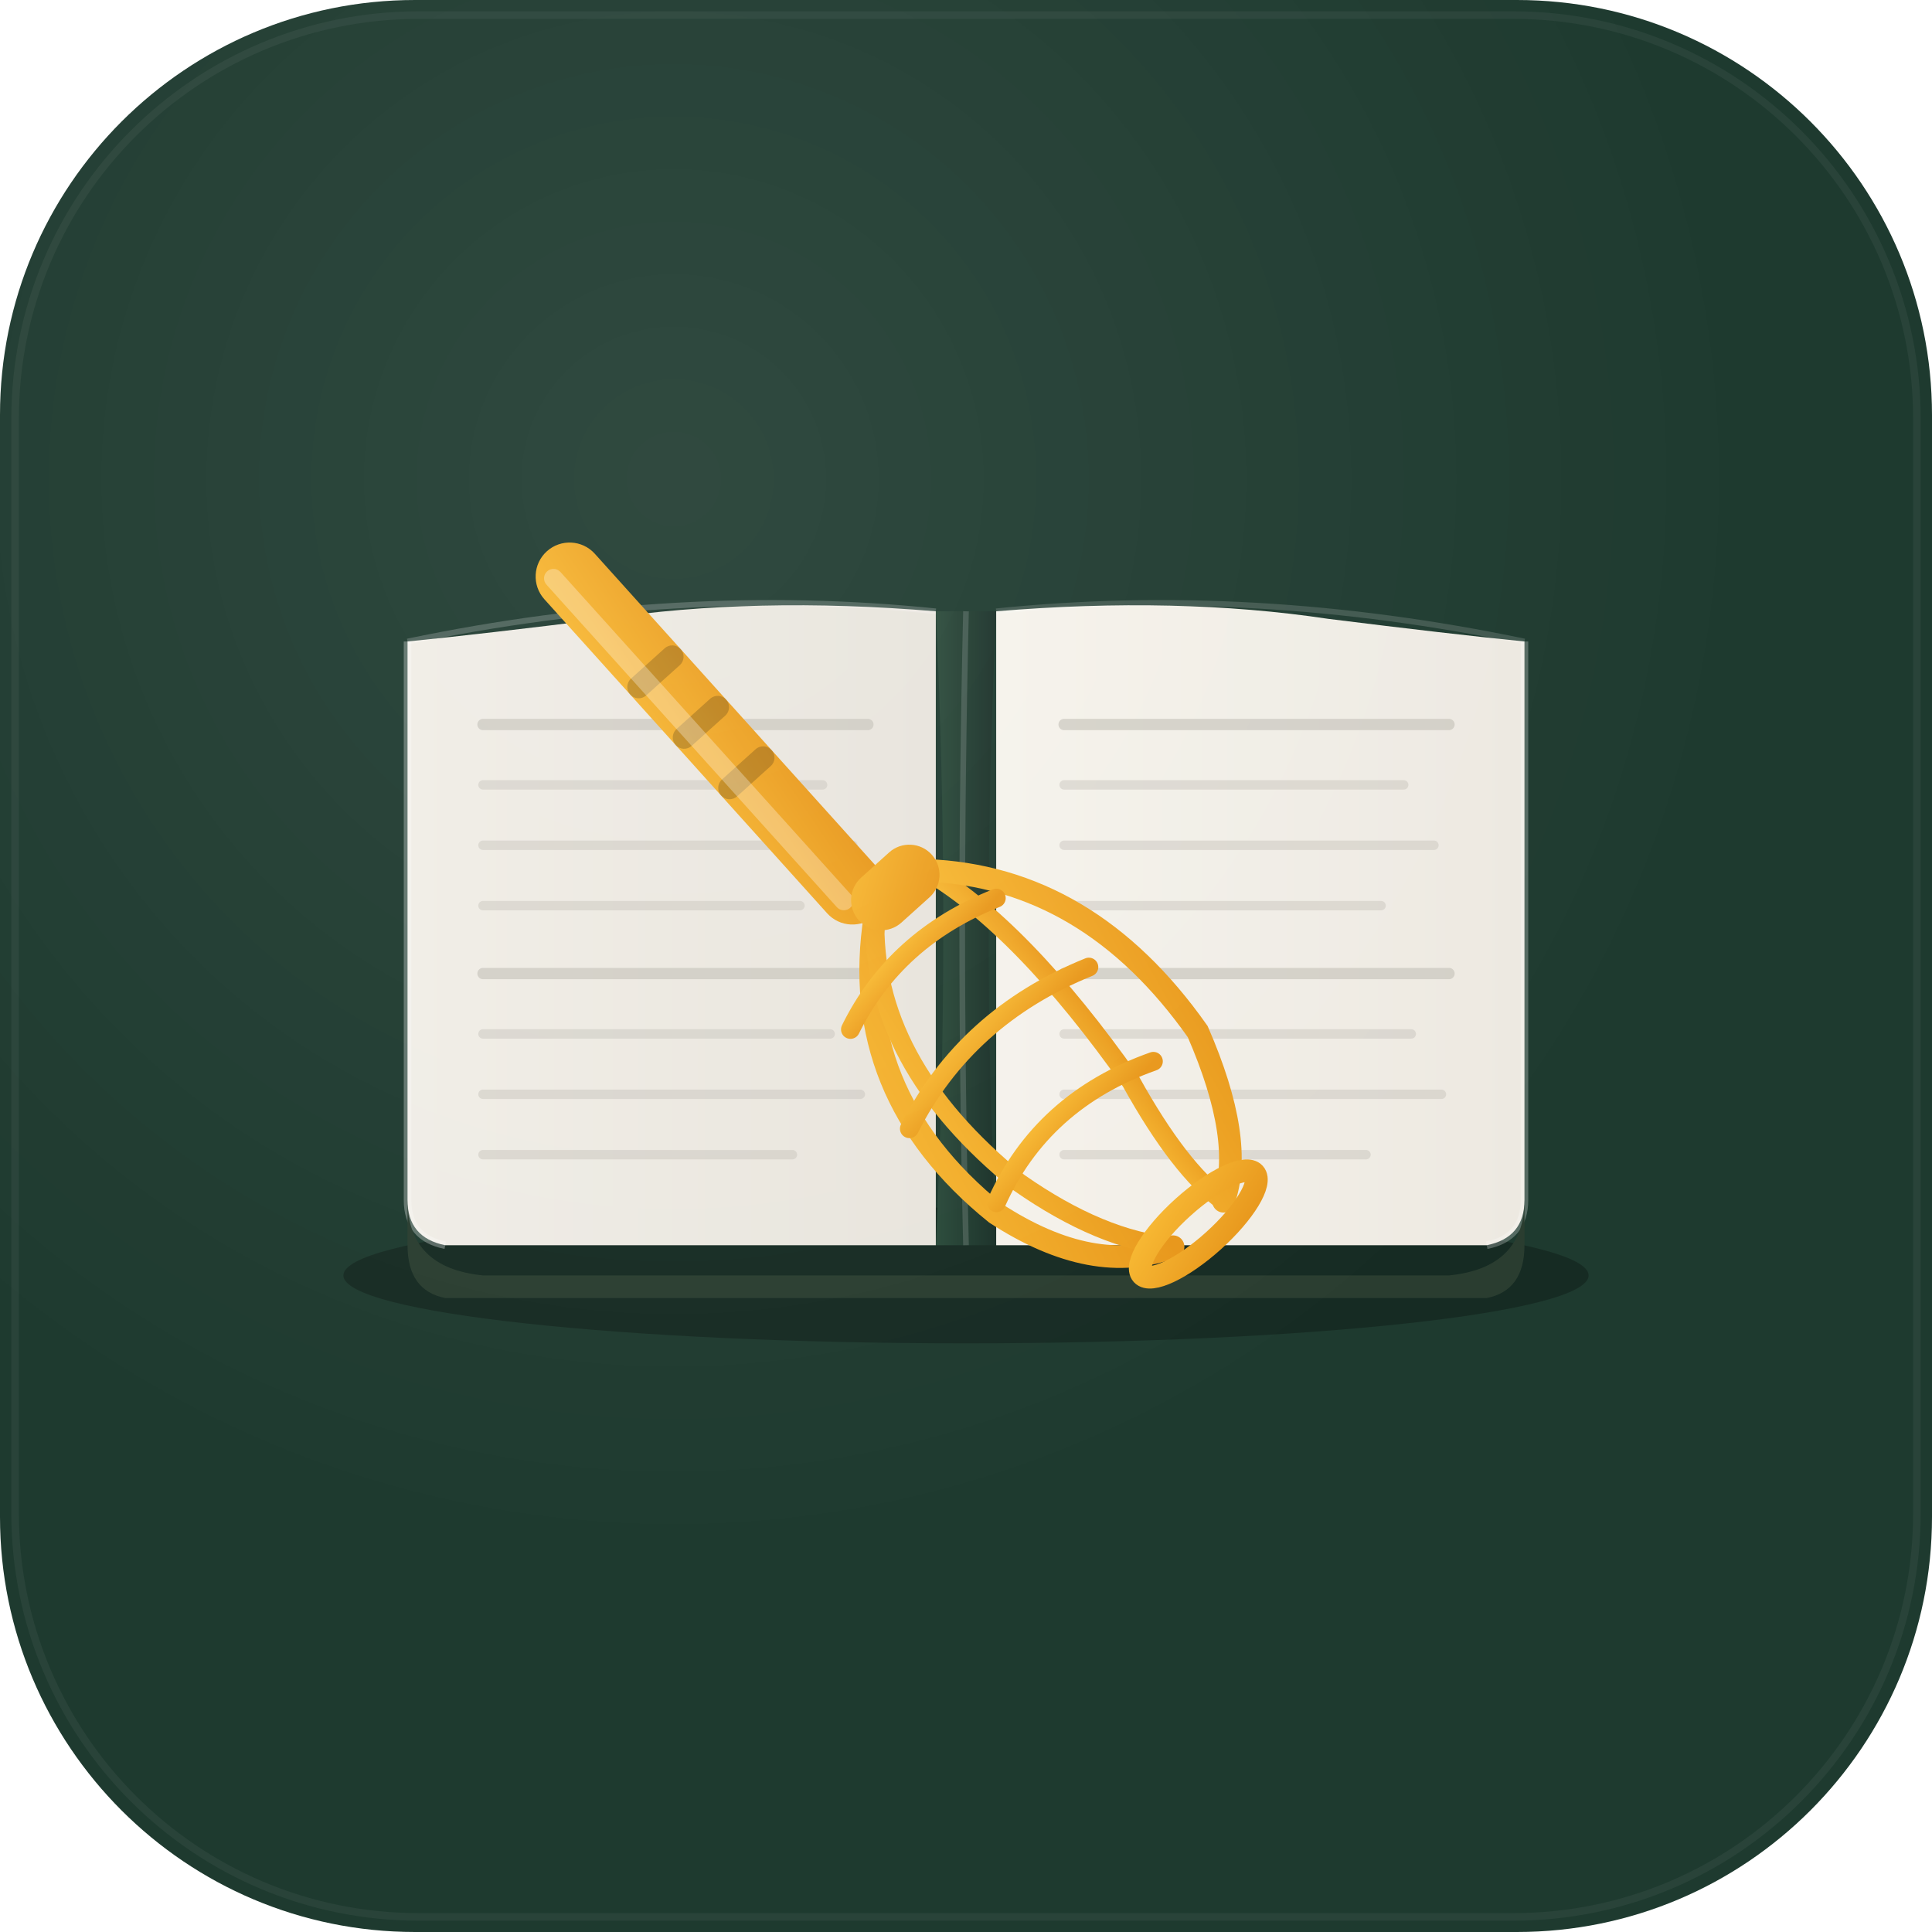
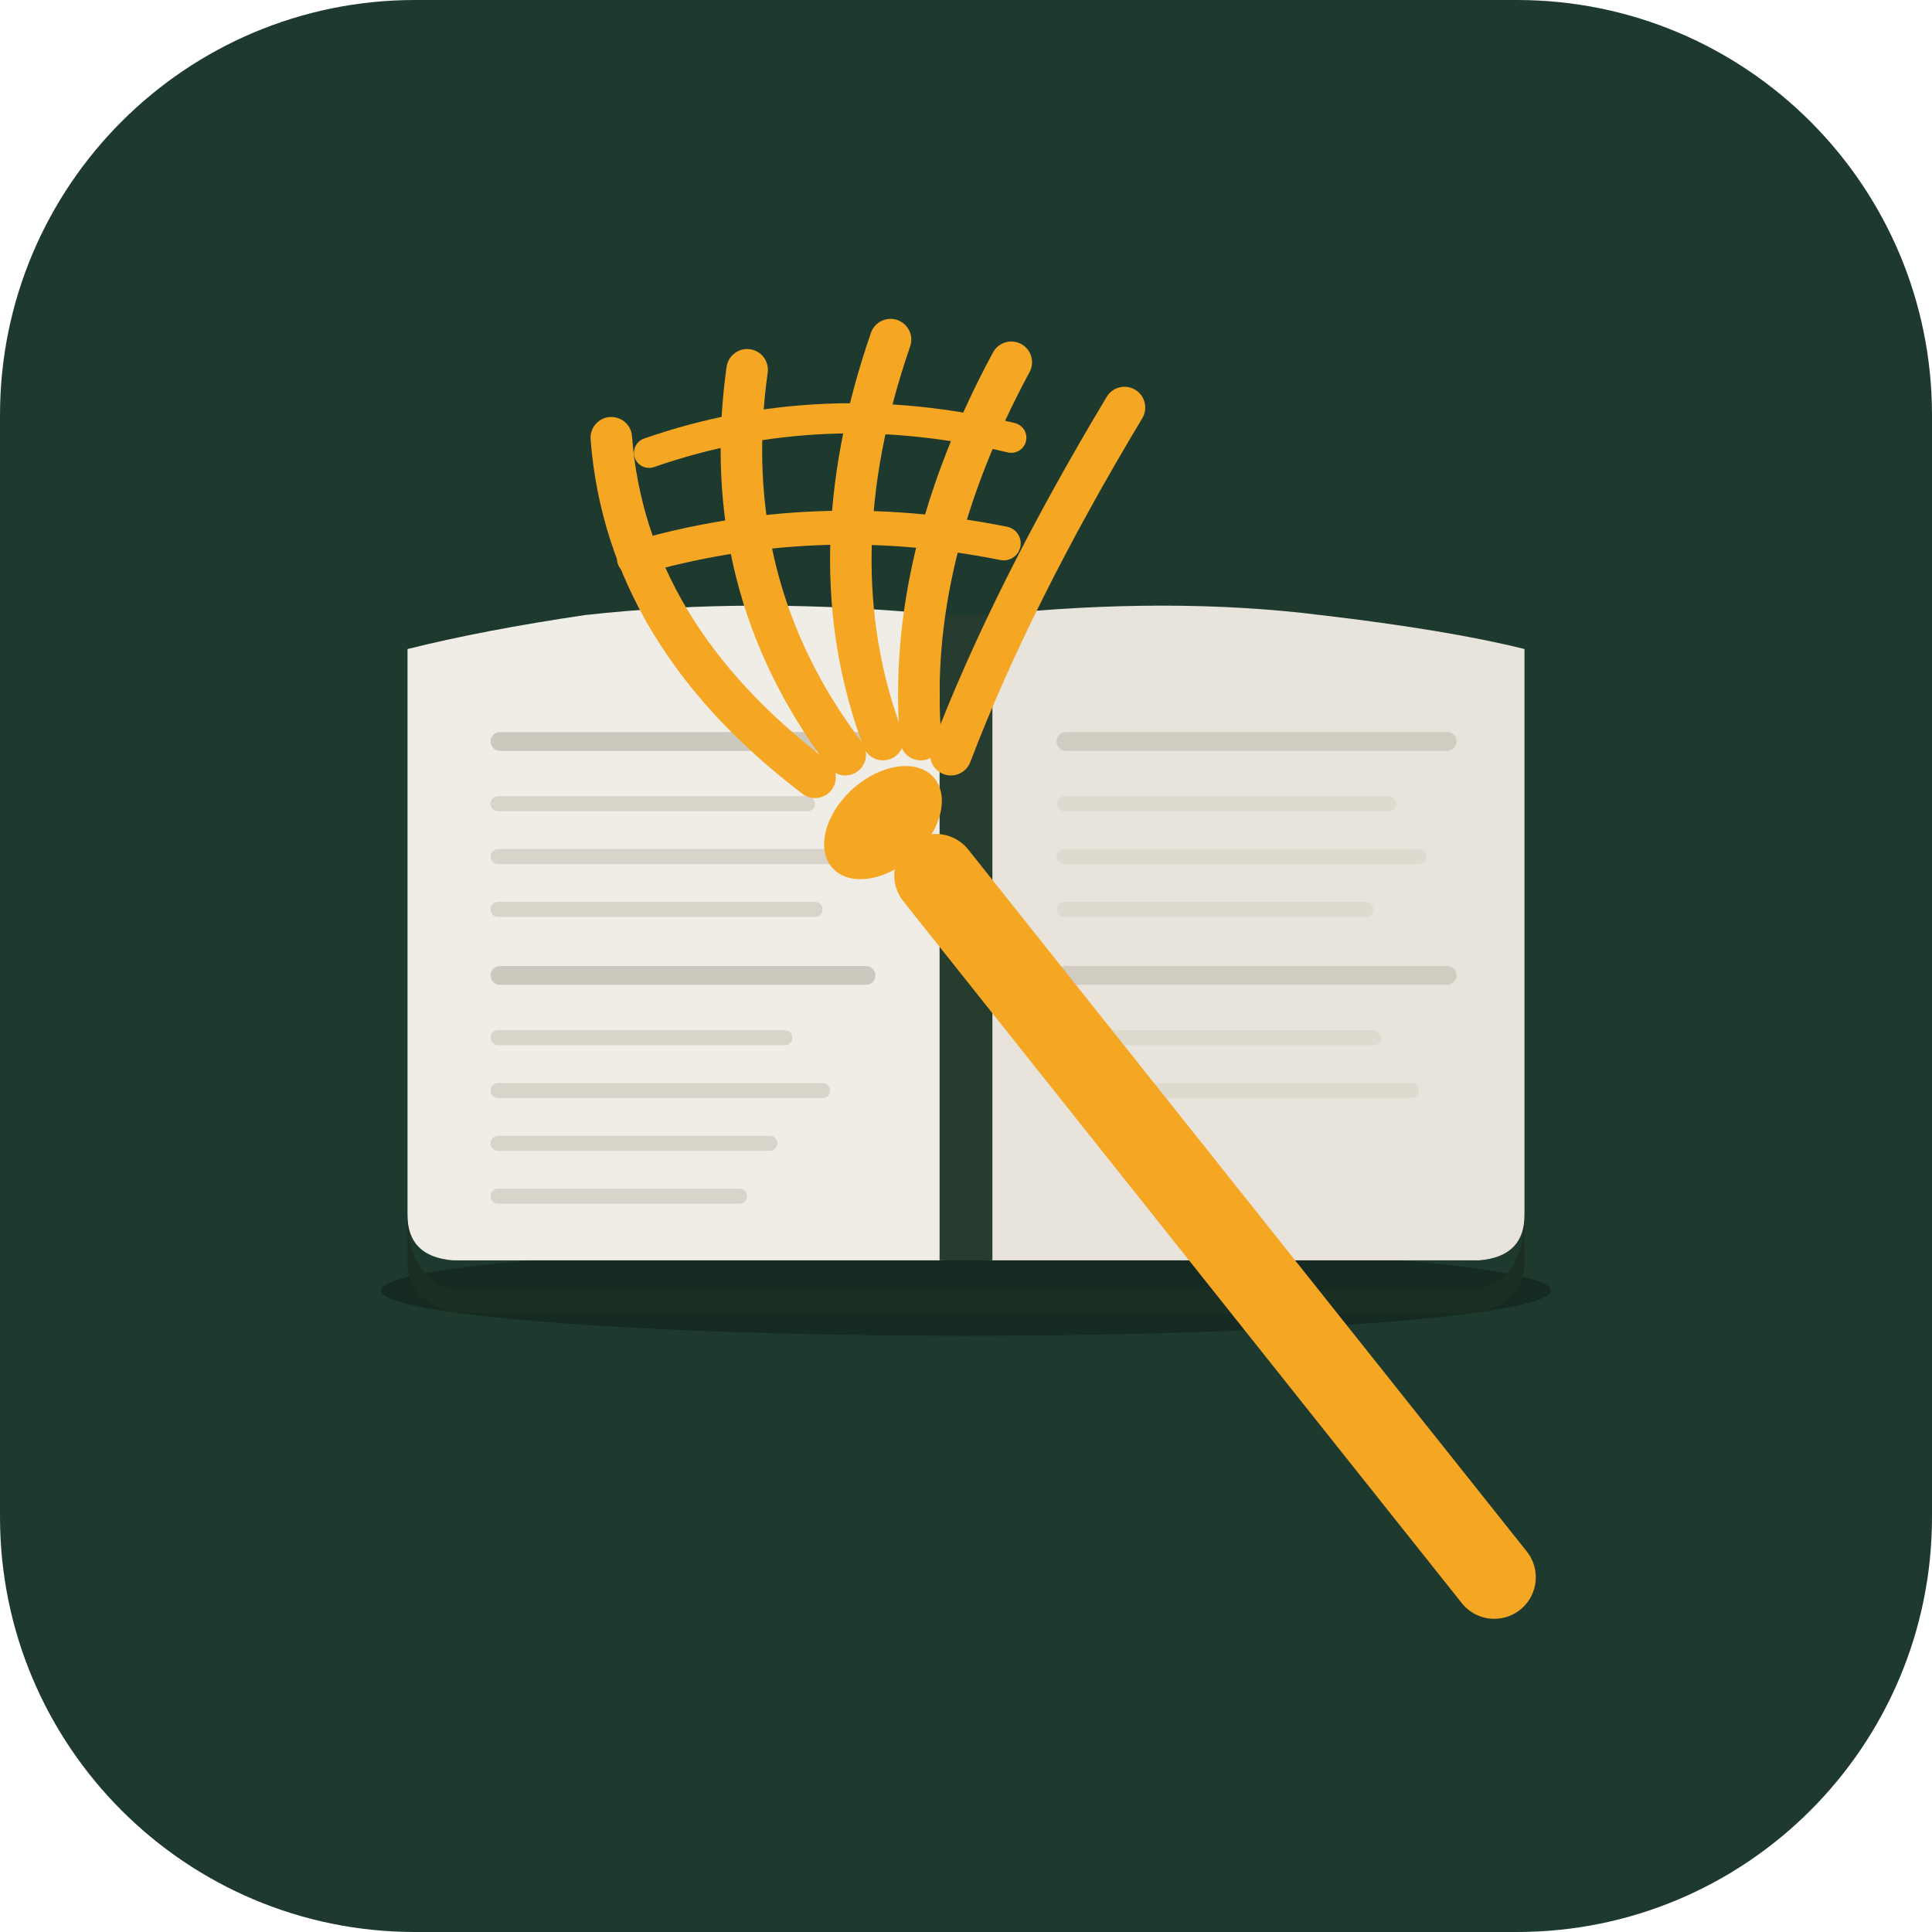
<svg xmlns="http://www.w3.org/2000/svg" viewBox="0 0 512 512" width="512" height="512">
-   <defs>
-     <filter id="shadow" x="-10%" y="-10%" width="120%" height="120%">
-       <feDropShadow dx="0" dy="4" stdDeviation="8" flood-color="rgba(0,0,0,0.3)" />
-     </filter>
-     <linearGradient id="leftPage" x1="0%" y1="0%" x2="100%" y2="0%">
-       <stop offset="0%" style="stop-color:#f0ede6;stop-opacity:1" />
-       <stop offset="100%" style="stop-color:#e8e4dc;stop-opacity:1" />
-     </linearGradient>
-     <linearGradient id="rightPage" x1="0%" y1="0%" x2="100%" y2="0%">
-       <stop offset="0%" style="stop-color:#f5f2eb;stop-opacity:1" />
-       <stop offset="100%" style="stop-color:#ede9e1;stop-opacity:1" />
-     </linearGradient>
-     <linearGradient id="whiskGrad" x1="0%" y1="0%" x2="100%" y2="100%">
-       <stop offset="0%" style="stop-color:#f7b731;stop-opacity:1" />
-       <stop offset="100%" style="stop-color:#e8971a;stop-opacity:1" />
-     </linearGradient>
-     <linearGradient id="spineGrad" x1="0%" y1="0%" x2="100%" y2="0%">
-       <stop offset="0%" style="stop-color:#2a4a3a;stop-opacity:1" />
-       <stop offset="100%" style="stop-color:#1a3028;stop-opacity:1" />
-     </linearGradient>
-   </defs>
-   <rect x="0" y="0" width="512" height="512" rx="110" ry="110" fill="#1e3a2f" />
-   <rect x="4" y="4" width="504" height="504" rx="107" ry="107" fill="none" stroke="rgba(255,255,255,0.05)" stroke-width="2" />
-   <ellipse cx="256" cy="338" rx="165" ry="18" fill="rgba(0,0,0,0.25)" />
-   <path d="     M 108 170     L 108 318     Q 108 328 118 330     L 248 330     L 248 162     Q 200 158 160 164     Q 128 168 108 170     Z   " fill="url(#leftPage)" />
-   <line x1="128" y1="192" x2="230" y2="192" stroke="#c8c4bc" stroke-width="3" stroke-linecap="round" opacity="0.7" />
-   <line x1="128" y1="208" x2="218" y2="208" stroke="#c8c4bc" stroke-width="2.5" stroke-linecap="round" opacity="0.5" />
-   <line x1="128" y1="224" x2="226" y2="224" stroke="#c8c4bc" stroke-width="2.5" stroke-linecap="round" opacity="0.5" />
-   <line x1="128" y1="240" x2="212" y2="240" stroke="#c8c4bc" stroke-width="2.5" stroke-linecap="round" opacity="0.5" />
-   <line x1="128" y1="258" x2="230" y2="258" stroke="#c8c4bc" stroke-width="3" stroke-linecap="round" opacity="0.7" />
-   <line x1="128" y1="274" x2="220" y2="274" stroke="#c8c4bc" stroke-width="2.5" stroke-linecap="round" opacity="0.5" />
-   <line x1="128" y1="290" x2="228" y2="290" stroke="#c8c4bc" stroke-width="2.5" stroke-linecap="round" opacity="0.5" />
-   <line x1="128" y1="306" x2="210" y2="306" stroke="#c8c4bc" stroke-width="2.5" stroke-linecap="round" opacity="0.5" />
-   <path d="M 108 170 L 108 318 Q 108 328 118 330" fill="none" stroke="rgba(255,255,255,0.3)" stroke-width="2" />
-   <path d="     M 264 162     L 264 330     L 394 330     Q 404 328 404 318     L 404 170     Q 384 168 352 164     Q 312 158 264 162     Z   " fill="url(#rightPage)" />
-   <line x1="282" y1="192" x2="384" y2="192" stroke="#c8c4bc" stroke-width="3" stroke-linecap="round" opacity="0.7" />
-   <line x1="282" y1="208" x2="372" y2="208" stroke="#c8c4bc" stroke-width="2.5" stroke-linecap="round" opacity="0.5" />
-   <line x1="282" y1="224" x2="380" y2="224" stroke="#c8c4bc" stroke-width="2.5" stroke-linecap="round" opacity="0.5" />
-   <line x1="282" y1="240" x2="366" y2="240" stroke="#c8c4bc" stroke-width="2.5" stroke-linecap="round" opacity="0.5" />
-   <line x1="282" y1="258" x2="384" y2="258" stroke="#c8c4bc" stroke-width="3" stroke-linecap="round" opacity="0.7" />
-   <line x1="282" y1="274" x2="374" y2="274" stroke="#c8c4bc" stroke-width="2.5" stroke-linecap="round" opacity="0.5" />
-   <line x1="282" y1="290" x2="382" y2="290" stroke="#c8c4bc" stroke-width="2.5" stroke-linecap="round" opacity="0.5" />
-   <line x1="282" y1="306" x2="362" y2="306" stroke="#c8c4bc" stroke-width="2.5" stroke-linecap="round" opacity="0.5" />
-   <path d="M 404 170 L 404 318 Q 404 328 394 330" fill="none" stroke="rgba(255,255,255,0.25)" stroke-width="2" />
-   <path d="     M 248 162     Q 252 246 248 330     L 264 330     Q 260 246 264 162     Z   " fill="url(#spineGrad)" />
-   <path d="M 256 162 Q 254 246 256 330" fill="none" stroke="rgba(255,255,255,0.15)" stroke-width="1.5" />
-   <path d="     M 108 318 Q 108 336 128 338 L 384 338 Q 404 336 404 318     L 404 330 Q 404 342 394 344 L 118 344 Q 108 342 108 330 Z   " fill="#2a3d30" />
-   <path d="M 108 170 Q 180 155 248 162" fill="none" stroke="rgba(255,255,255,0.2)" stroke-width="1.5" />
-   <path d="M 264 162 Q 332 155 404 170" fill="none" stroke="rgba(255,255,255,0.15)" stroke-width="1.5" />
-   <g transform="rotate(-42, 256, 256)">
-     <rect x="238" y="100" width="18" height="130" rx="9" fill="url(#whiskGrad)" />
-     <rect x="238" y="140" width="18" height="6" rx="3" fill="rgba(0,0,0,0.2)" />
-     <rect x="238" y="158" width="18" height="6" rx="3" fill="rgba(0,0,0,0.2)" />
-     <rect x="238" y="176" width="18" height="6" rx="3" fill="rgba(0,0,0,0.2)" />
-     <rect x="241" y="104" width="5" height="120" rx="2.5" fill="rgba(255,255,255,0.3)" />
-     <path d="M 247 230 Q 210 260 218 310 Q 226 340 247 348" fill="none" stroke="url(#whiskGrad)" stroke-width="6" stroke-linecap="round" />
-     <path d="M 247 230 Q 220 258 228 308 Q 234 334 247 348" fill="none" stroke="url(#whiskGrad)" stroke-width="5" stroke-linecap="round" />
-     <path d="M 247 230 L 247 348" fill="none" stroke="url(#whiskGrad)" stroke-width="5.5" stroke-linecap="round" />
-     <path d="M 265 230 Q 274 258 268 308 Q 262 334 265 348" fill="none" stroke="url(#whiskGrad)" stroke-width="5" stroke-linecap="round" />
-     <path d="M 265 230 Q 296 260 290 310 Q 280 340 265 348" fill="none" stroke="url(#whiskGrad)" stroke-width="6" stroke-linecap="round" />
-     <path d="M 222 248 Q 247 238 274 248" fill="none" stroke="url(#whiskGrad)" stroke-width="5" stroke-linecap="round" />
-     <path d="M 216 278 Q 247 266 280 278" fill="none" stroke="url(#whiskGrad)" stroke-width="5" stroke-linecap="round" />
-     <path d="M 220 308 Q 247 296 276 308" fill="none" stroke="url(#whiskGrad)" stroke-width="5" stroke-linecap="round" />
-     <ellipse cx="256" cy="348" rx="20" ry="6" fill="none" stroke="url(#whiskGrad)" stroke-width="6" />
-     <rect x="243" y="220" width="26" height="16" rx="8" fill="url(#whiskGrad)" />
-   </g>
-   <radialGradient id="shine" cx="35%" cy="25%" r="55%">
-     <stop offset="0%" style="stop-color:rgba(255,255,255,0.08);stop-opacity:1" />
-     <stop offset="100%" style="stop-color:rgba(255,255,255,0);stop-opacity:1" />
-   </radialGradient>
-   <rect x="0" y="0" width="512" height="512" rx="110" ry="110" fill="url(#shine)" />
+   <rect width="512" height="512" rx="110" fill="#1e3a2f" />
+   <ellipse cx="256" cy="342" rx="155" ry="12" fill="#152b22" />
+   <path d="M 108 172 L 108 322 Q 108 333 120 334 L 250 334 L 250 163 Q 200 158 155 163 Q 128 167 108 172 Z" fill="#f0ede6" />
+   <path d="M 262 163 L 262 334 L 392 334 Q 404 333 404 322 L 404 172 Q 384 167 350 163 Q 310 158 262 163 Z" fill="#e8e4dc" />
+   <rect x="249" y="163" width="14" height="171" fill="#253c2e" />
+   <rect x="130" y="194" width="102" height="5" rx="2.5" fill="#ccc8be" />
+   <rect x="130" y="211" width="86" height="4" rx="2" fill="#d8d4ca" />
+   <rect x="130" y="225" width="94" height="4" rx="2" fill="#d8d4ca" />
+   <rect x="130" y="239" width="88" height="4" rx="2" fill="#d8d4ca" />
+   <rect x="130" y="256" width="102" height="5" rx="2.5" fill="#ccc8be" />
+   <rect x="130" y="273" width="80" height="4" rx="2" fill="#d8d4ca" />
+   <rect x="130" y="287" width="90" height="4" rx="2" fill="#d8d4ca" />
+   <rect x="130" y="301" width="76" height="4" rx="2" fill="#d8d4ca" />
+   <rect x="130" y="315" width="68" height="4" rx="2" fill="#d8d4ca" />
+   <rect x="280" y="194" width="106" height="5" rx="2.5" fill="#d0ccc2" />
+   <rect x="280" y="211" width="90" height="4" rx="2" fill="#dedad0" />
+   <rect x="280" y="225" width="98" height="4" rx="2" fill="#dedad0" />
+   <rect x="280" y="239" width="84" height="4" rx="2" fill="#dedad0" />
+   <rect x="280" y="256" width="106" height="5" rx="2.5" fill="#d0ccc2" />
+   <rect x="280" y="273" width="86" height="4" rx="2" fill="#dedad0" />
+   <rect x="280" y="287" width="96" height="4" rx="2" fill="#dedad0" />
+   <path d="M 108 322 Q 108 340 122 342 L 390 342 Q 404 340 404 322 L 404 334 Q 404 346 390 348 L 122 348 Q 108 346 108 334 Z" fill="#1a2e22" />
+   <line x1="396" y1="418" x2="248" y2="232" stroke="#f5a623" stroke-width="22" stroke-linecap="round" />
+   <ellipse cx="234" cy="218" rx="18" ry="12" fill="#f5a623" transform="rotate(-42 234 218)" />
+   <path d="M 216 206 Q 166 168 162 116" fill="none" stroke="#f5a623" stroke-width="11" stroke-linecap="round" />
+   <path d="M 224 200 Q 190 155 198  98" fill="none" stroke="#f5a623" stroke-width="11" stroke-linecap="round" />
+   <path d="M 234 196 Q 216 148 236  90" fill="none" stroke="#f5a623" stroke-width="11" stroke-linecap="round" />
+   <path d="M 244 196 Q 240 148 268  96" fill="none" stroke="#f5a623" stroke-width="11" stroke-linecap="round" />
+   <path d="M 252 200 Q 268 158 298 108" fill="none" stroke="#f5a623" stroke-width="11" stroke-linecap="round" />
+   <path d="M 168 148 Q 216 134 266 144" fill="none" stroke="#f5a623" stroke-width="9" stroke-linecap="round" />
+   <path d="M 172 120 Q 218 104 268 116" fill="none" stroke="#f5a623" stroke-width="8" stroke-linecap="round" />
</svg>
